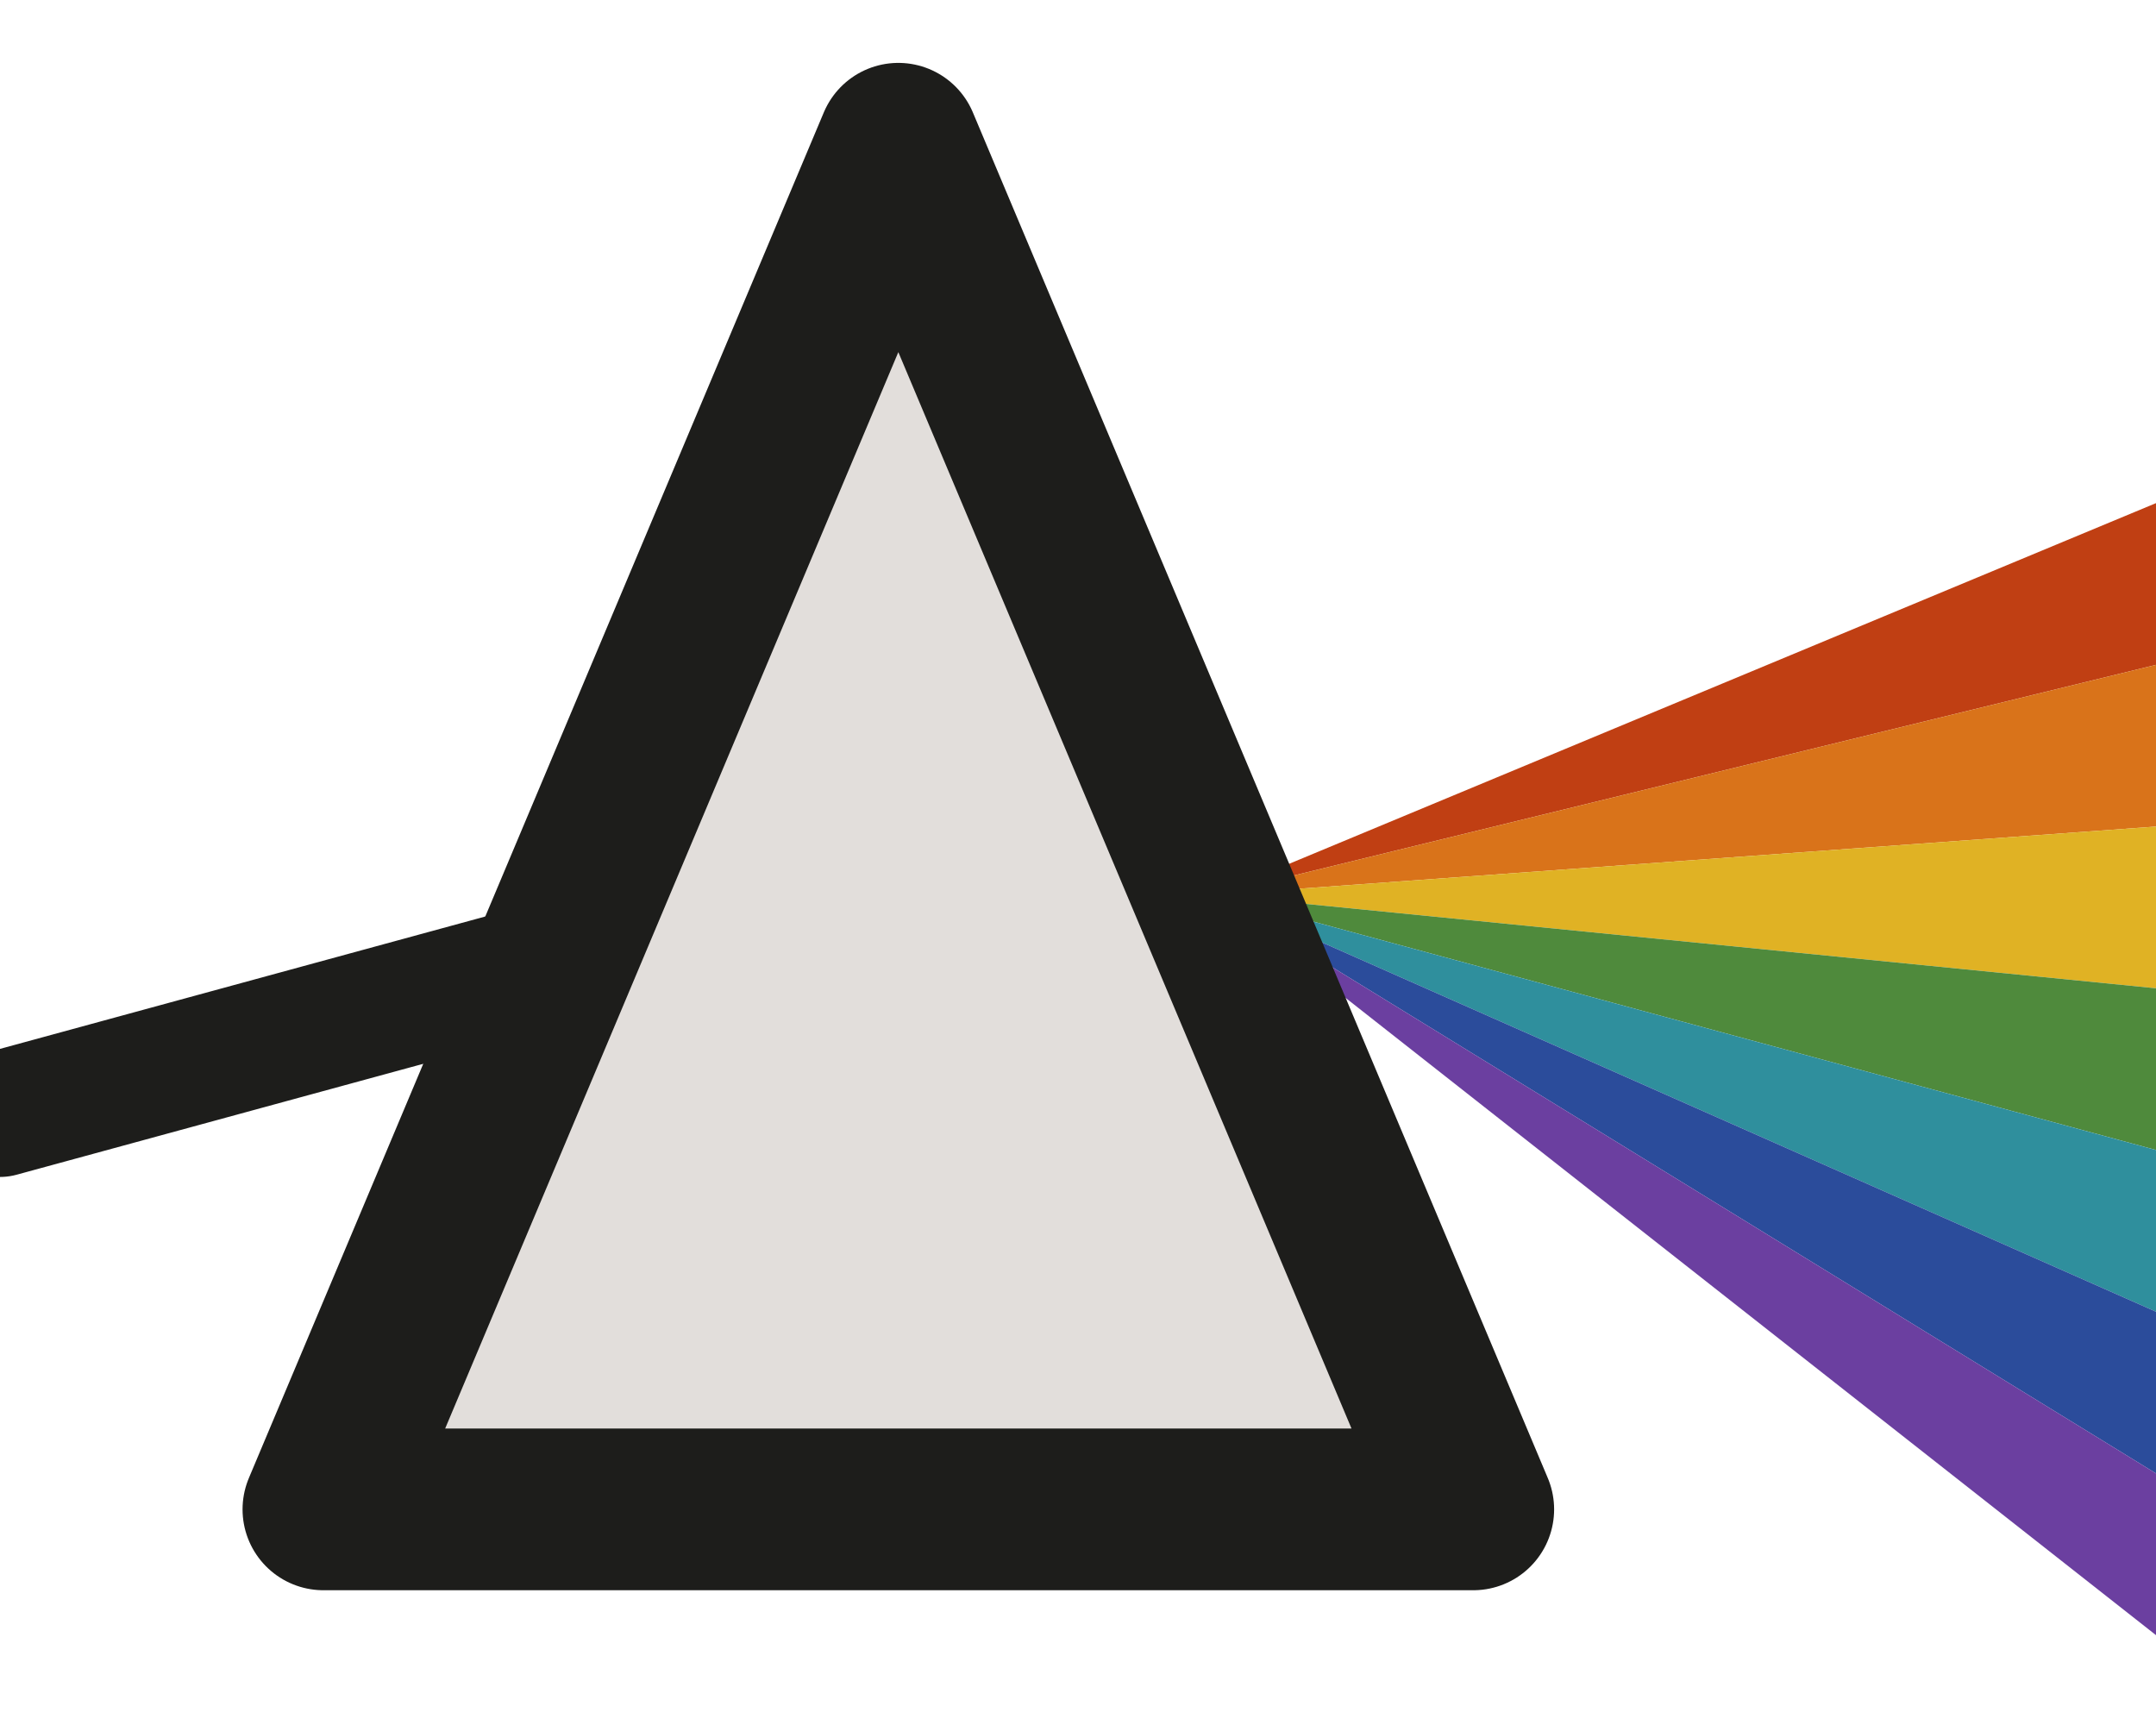
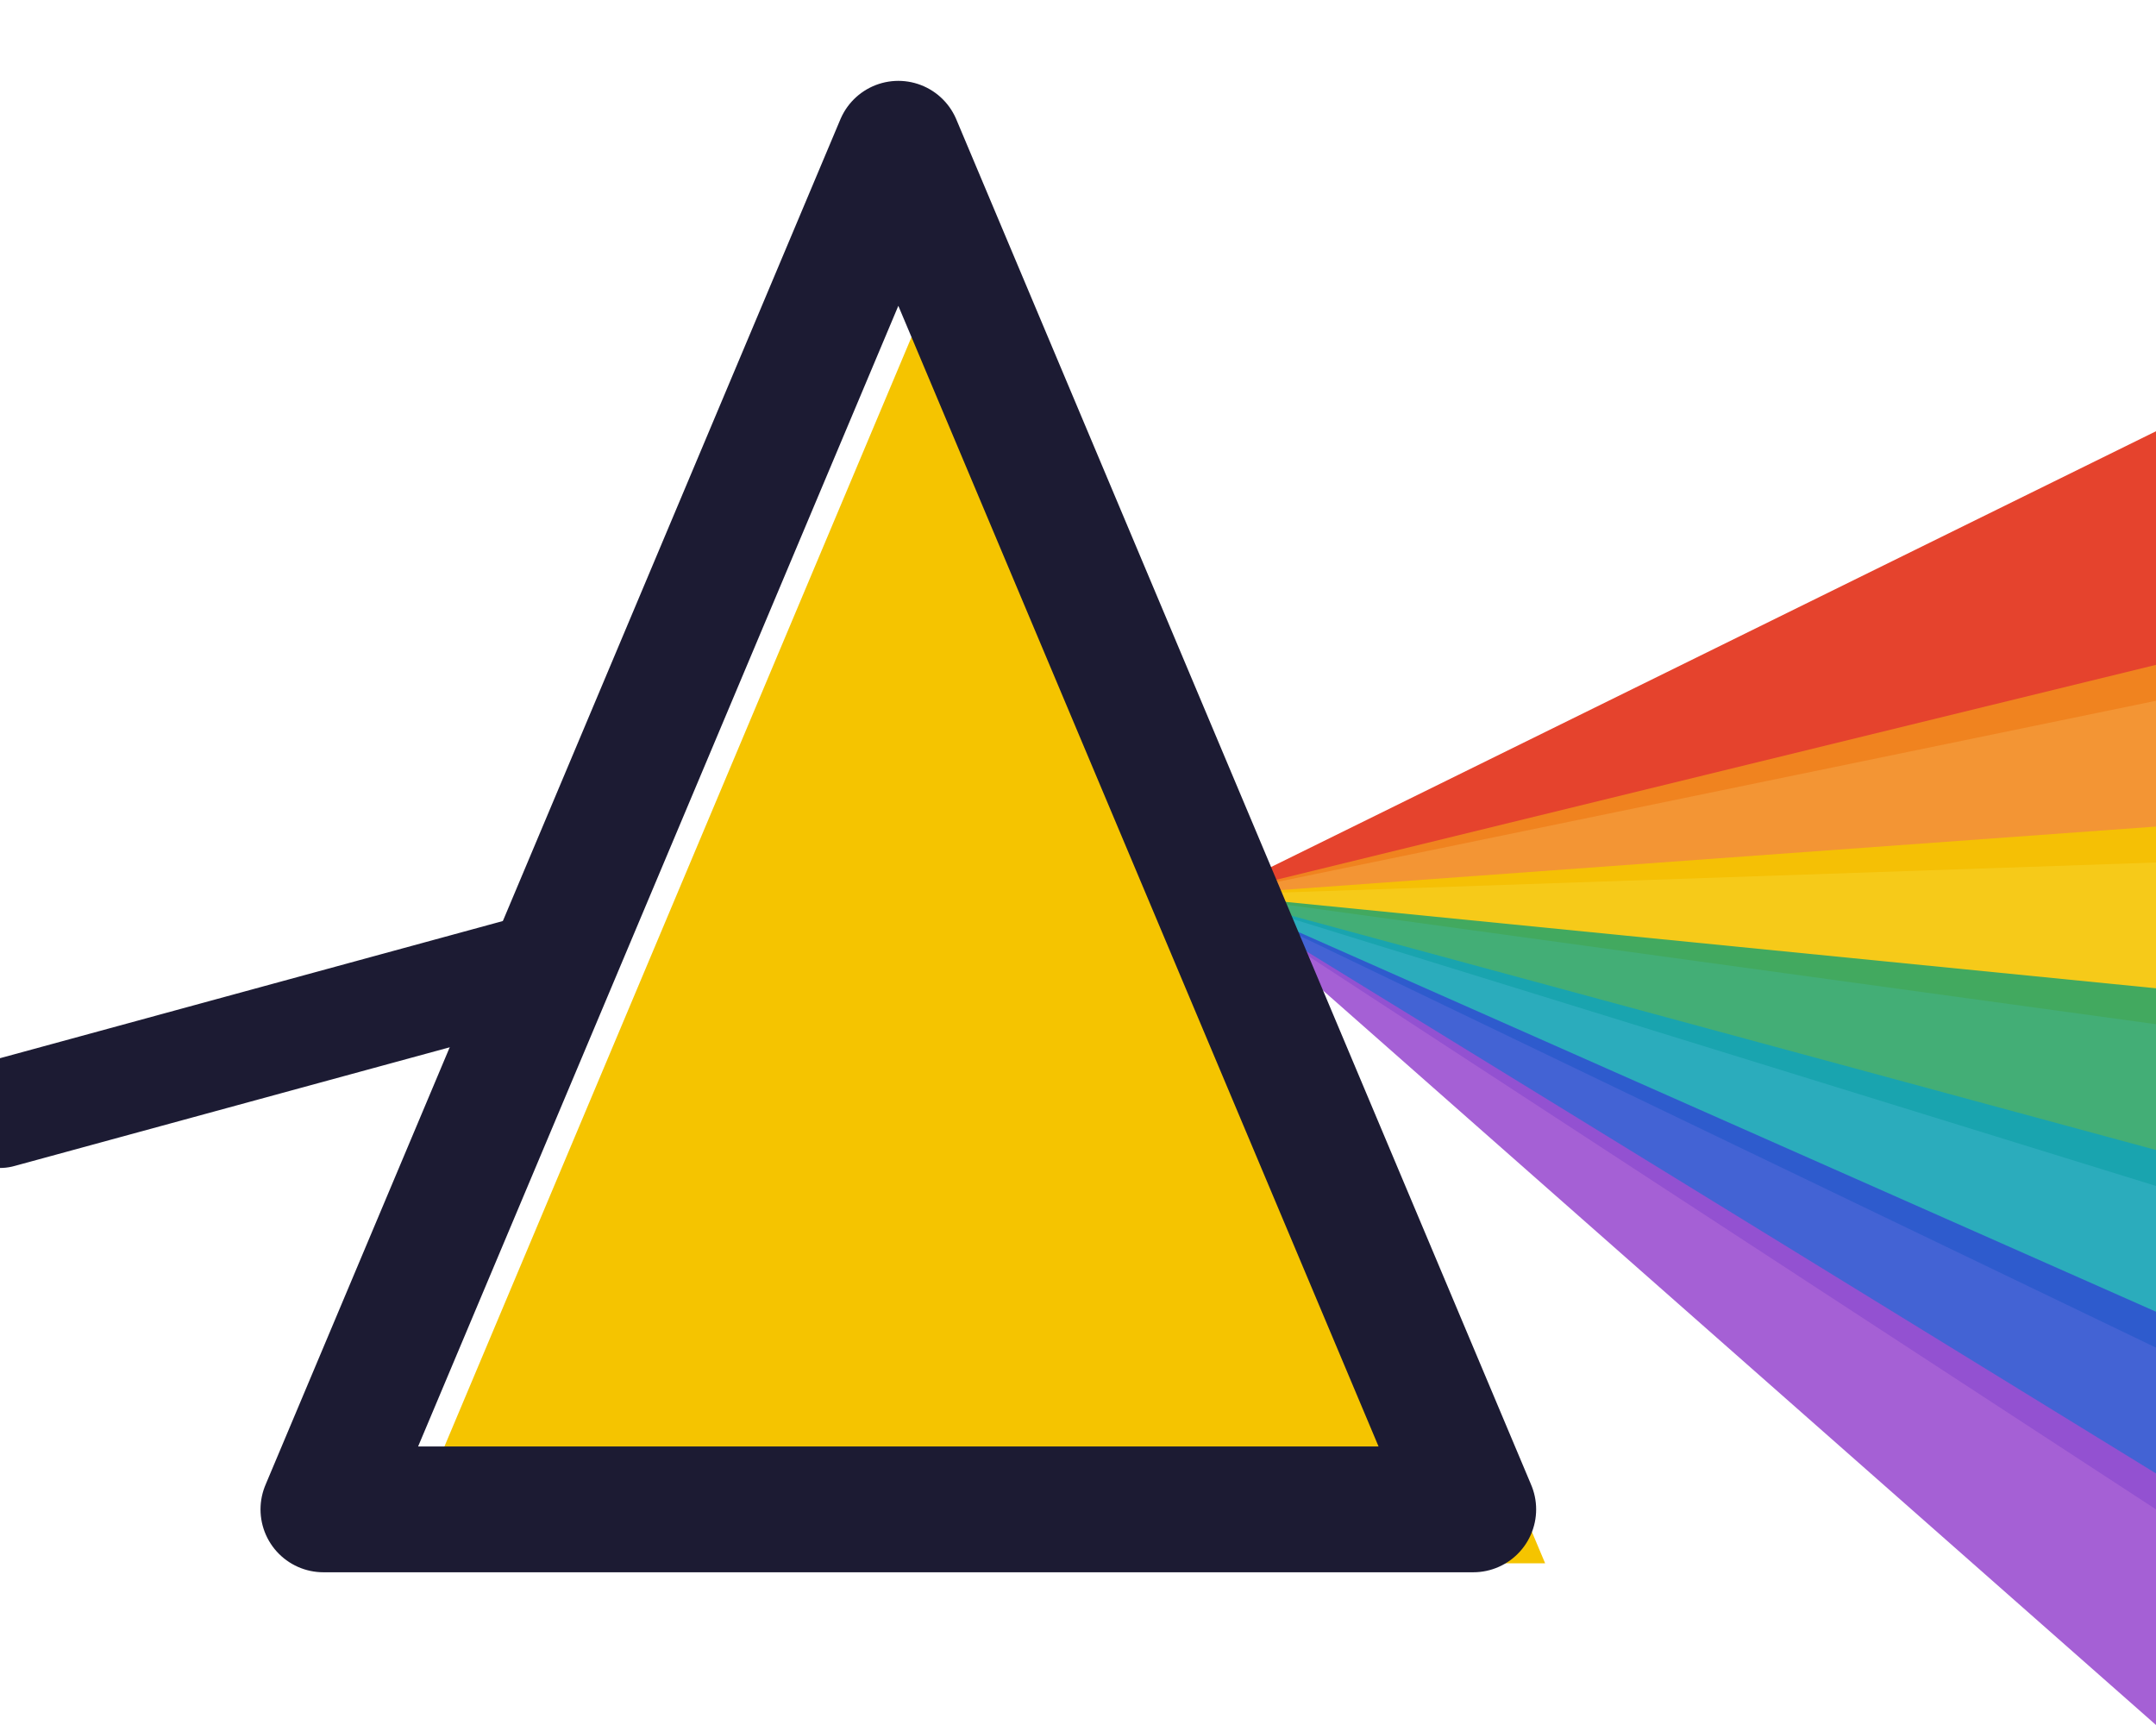
<svg xmlns="http://www.w3.org/2000/svg" viewBox="0 0 120 96">
  <style>
-     .p { fill: #e2dedb; stroke: #1d1d1b; }
-     .b { stroke: #1d1d1b; }
-     @media (prefers-color-scheme: dark) { .p { fill: #1d1d1b; stroke: #e2dedb; } .b { stroke: #e2dedb; } }
+     .b { stroke: #1c1b33; fill: none; }
+     .l { stroke: #1c1b33; }
+     @media (prefers-color-scheme: dark) { .b, .l { stroke: #f4eedf; } }
  </style>
-   <polygon points="67.6,49.8 120,28 120,37" fill="#c03f13" />
-   <polygon points="67.6,49.8 120,37 120,46" fill="#d9731a" />
-   <polygon points="67.6,49.8 120,46 120,55" fill="#e0b224" />
-   <polygon points="67.6,49.8 120,55 120,64" fill="#4f8a3c" />
-   <polygon points="67.6,49.8 120,64 120,73" fill="#2f8f9d" />
-   <polygon points="67.6,49.8 120,73 120,82" fill="#2b4c9b" />
-   <polygon points="67.6,49.8 120,82 120,91" fill="#6b3fa0" />
-   <line class="b" x1="0" y1="62" x2="30.8" y2="53.6" stroke-width="7" stroke-linecap="round" />
-   <polygon class="p" points="50,8 18,84 82,84" stroke-width="9" stroke-linejoin="round" />
+   <polygon points="67.6,49.8 120,24 120,39" fill="#e5432d" />
+   <polygon points="67.6,49.8 120,37 120,48" fill="#f28a1e" fill-opacity=".9" />
+   <polygon points="67.6,49.8 120,46 120,57" fill="#f5c400" fill-opacity=".9" />
+   <polygon points="67.6,49.8 120,55 120,66" fill="#2fa568" fill-opacity=".9" />
+   <polygon points="67.6,49.8 120,64 120,75" fill="#14a3b5" fill-opacity=".9" />
+   <polygon points="67.6,49.8 120,73 120,84" fill="#2f52d0" fill-opacity=".9" />
+   <polygon points="67.6,49.8 120,82 120,96" fill="#9b4fd1" fill-opacity=".9" />
+   <line class="l" x1="0" y1="62" x2="30.8" y2="53.6" stroke-width="6" stroke-linecap="round" />
+   <polygon points="50,8 18,84 82,84" transform="translate(4 3)" fill="#f5c400" />
+   <polygon class="b" points="50,8 18,84 82,84" stroke-width="7" stroke-linejoin="round" />
</svg>
